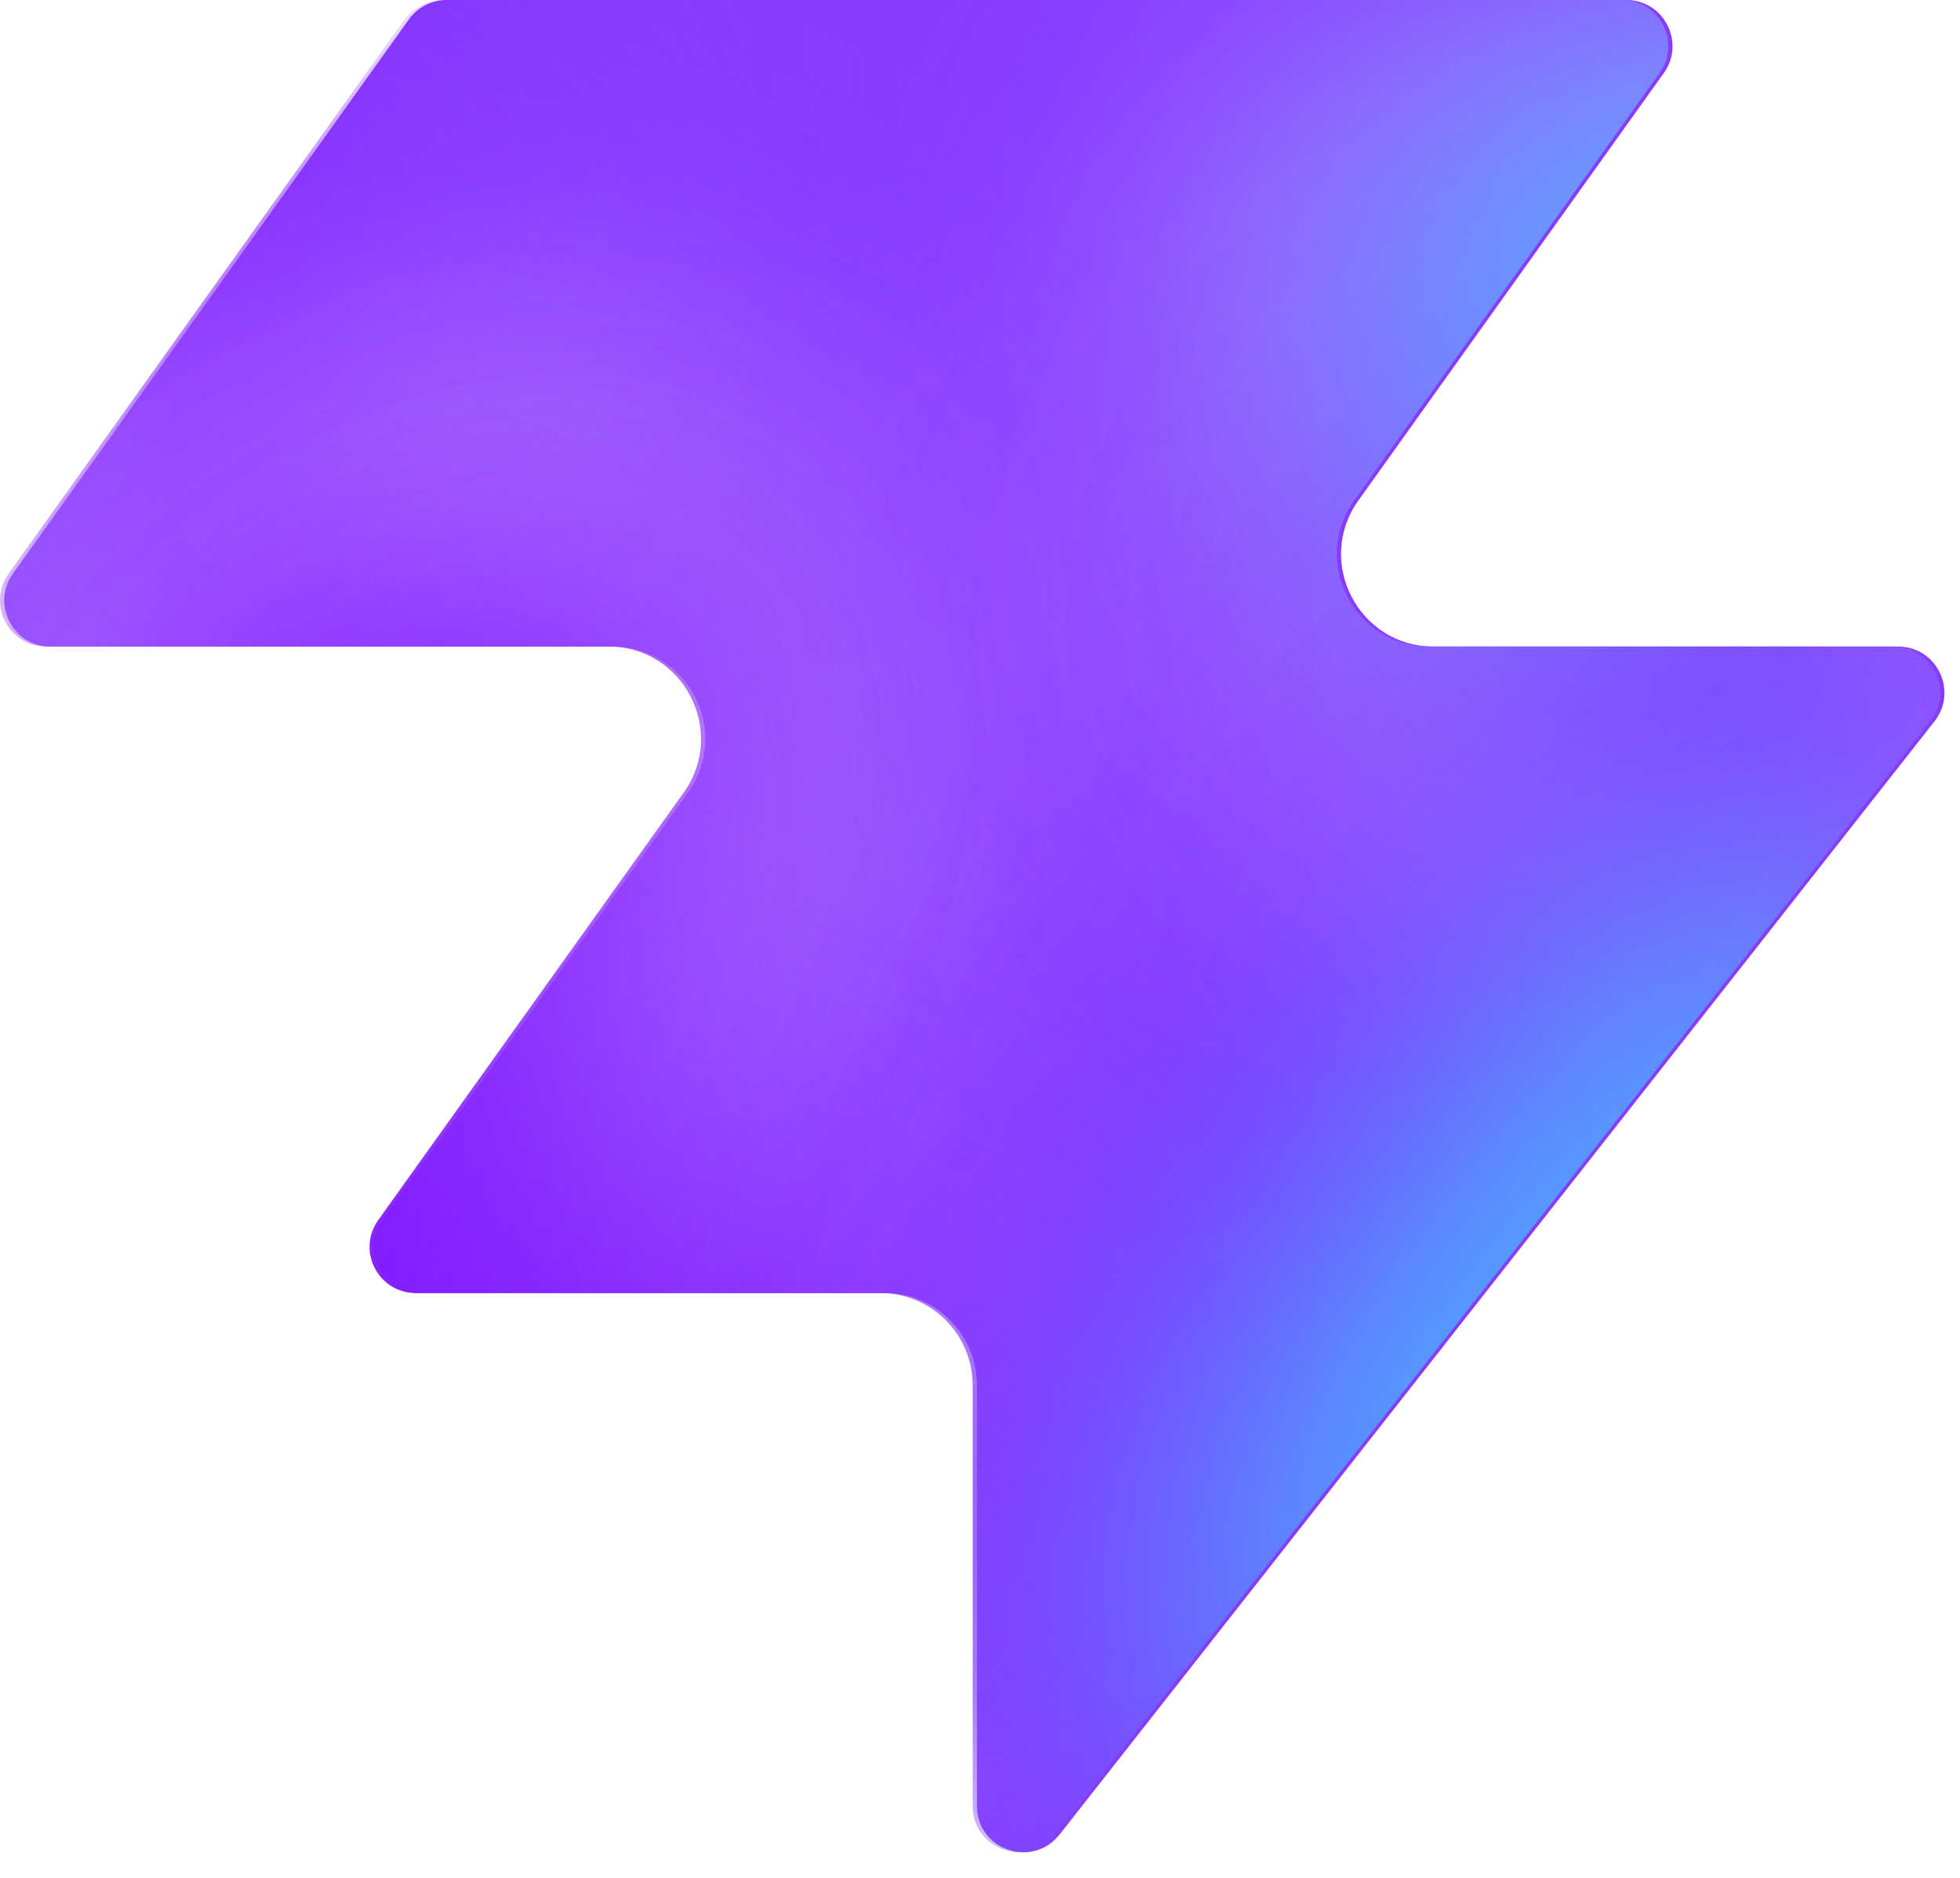
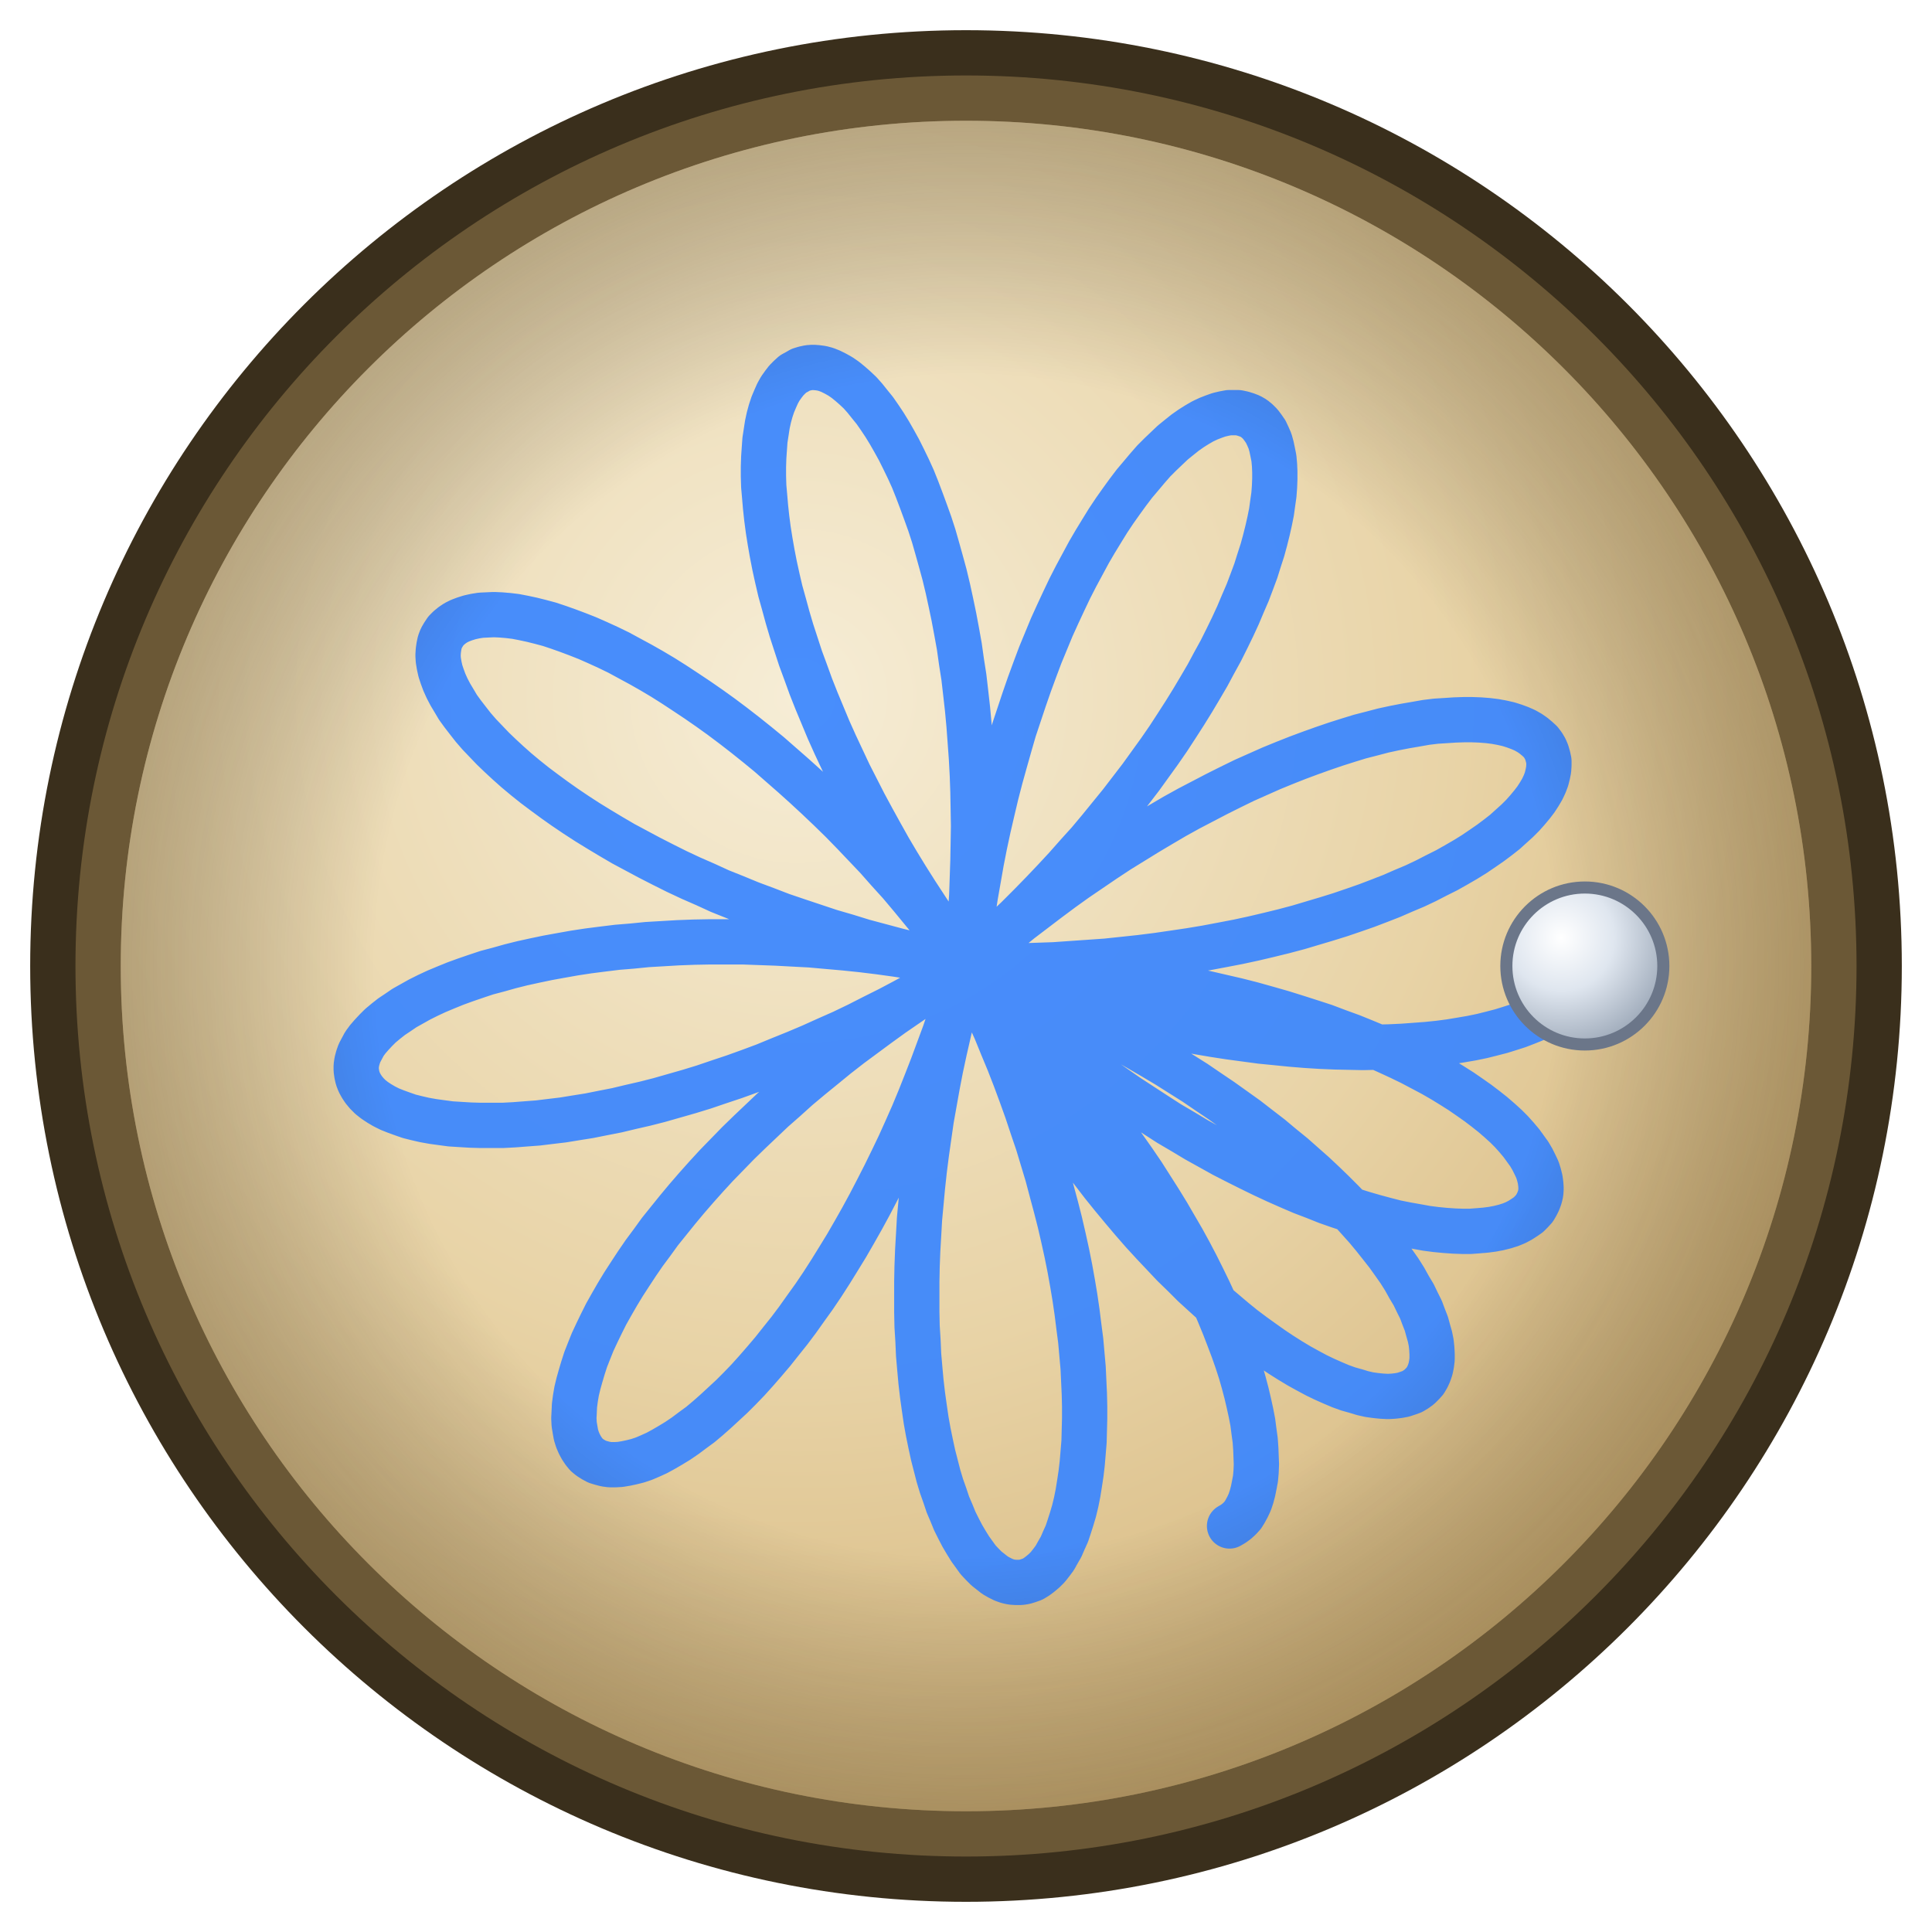
- <svg xmlns="http://www.w3.org/2000/svg" width="48" height="46" fill="none" viewBox="0 0 48 46">
-   <path fill="#863bff" d="M25.946 44.938c-.664.845-2.021.375-2.021-.698V33.937a2.26 2.26 0 0 0-2.262-2.262H10.287c-.92 0-1.456-1.04-.92-1.788l7.48-10.471c1.07-1.497 0-3.578-1.842-3.578H1.237c-.92 0-1.456-1.04-.92-1.788L10.013.474c.214-.297.556-.474.92-.474h28.894c.92 0 1.456 1.04.92 1.788l-7.48 10.471c-1.07 1.498 0 3.579 1.842 3.579h11.377c.943 0 1.473 1.088.89 1.83L25.947 44.94z" style="fill:#863bff;fill:color(display-p3 .525 .23 1);fill-opacity:1" />
-   <mask id="a" width="48" height="46" x="0" y="0" maskUnits="userSpaceOnUse" style="mask-type:alpha">
-     <path fill="#000" d="M25.842 44.938c-.664.844-2.021.375-2.021-.698V33.937a2.26 2.26 0 0 0-2.262-2.262H10.183c-.92 0-1.456-1.04-.92-1.788l7.48-10.471c1.07-1.498 0-3.579-1.842-3.579H1.133c-.92 0-1.456-1.04-.92-1.787L9.91.473c.214-.297.556-.474.92-.474h28.894c.92 0 1.456 1.04.92 1.788l-7.48 10.471c-1.07 1.498 0 3.578 1.842 3.578h11.377c.943 0 1.473 1.088.89 1.832L25.843 44.94z" style="fill:#000;fill-opacity:1" />
-   </mask>
-   <g mask="url(#a)">
-     <g filter="url(#b)">
-       <ellipse cx="5.508" cy="14.704" fill="#ede6ff" rx="5.508" ry="14.704" style="fill:#ede6ff;fill:color(display-p3 .927 .903 1);fill-opacity:1" transform="matrix(.00324 1 1 -.00324 -4.47 31.516)" />
-     </g>
-     <g filter="url(#c)">
-       <ellipse cx="10.399" cy="29.851" fill="#ede6ff" rx="10.399" ry="29.851" style="fill:#ede6ff;fill:color(display-p3 .927 .903 1);fill-opacity:1" transform="matrix(.00324 1 1 -.00324 -39.328 7.883)" />
-     </g>
-     <g filter="url(#d)">
-       <ellipse cx="5.508" cy="30.487" fill="#7e14ff" rx="5.508" ry="30.487" style="fill:#7e14ff;fill:color(display-p3 .492 .077 1);fill-opacity:1" transform="rotate(89.814 -25.913 -14.639)scale(1 -1)" />
-     </g>
-     <g filter="url(#e)">
-       <ellipse cx="5.508" cy="30.599" fill="#7e14ff" rx="5.508" ry="30.599" style="fill:#7e14ff;fill:color(display-p3 .492 .077 1);fill-opacity:1" transform="rotate(89.814 -32.644 -3.334)scale(1 -1)" />
-     </g>
-     <g filter="url(#f)">
-       <ellipse cx="5.508" cy="30.599" fill="#7e14ff" rx="5.508" ry="30.599" style="fill:#7e14ff;fill:color(display-p3 .492 .077 1);fill-opacity:1" transform="matrix(.00324 1 1 -.00324 -34.34 30.47)" />
-     </g>
-     <g filter="url(#g)">
-       <ellipse cx="14.072" cy="22.078" fill="#ede6ff" rx="14.072" ry="22.078" style="fill:#ede6ff;fill:color(display-p3 .927 .903 1);fill-opacity:1" transform="rotate(93.35 24.506 48.493)scale(-1 1)" />
-     </g>
-     <g filter="url(#h)">
-       <ellipse cx="3.47" cy="21.501" fill="#7e14ff" rx="3.47" ry="21.501" style="fill:#7e14ff;fill:color(display-p3 .492 .077 1);fill-opacity:1" transform="rotate(89.009 28.708 47.59)scale(-1 1)" />
-     </g>
-     <g filter="url(#i)">
-       <ellipse cx="3.47" cy="21.501" fill="#7e14ff" rx="3.47" ry="21.501" style="fill:#7e14ff;fill:color(display-p3 .492 .077 1);fill-opacity:1" transform="rotate(89.009 28.708 47.59)scale(-1 1)" />
-     </g>
-     <g filter="url(#j)">
-       <ellipse cx=".387" cy="8.972" fill="#7e14ff" rx="4.407" ry="29.108" style="fill:#7e14ff;fill:color(display-p3 .492 .077 1);fill-opacity:1" transform="rotate(39.51 .387 8.972)" />
-     </g>
-     <g filter="url(#k)">
-       <ellipse cx="47.523" cy="-6.092" fill="#7e14ff" rx="4.407" ry="29.108" style="fill:#7e14ff;fill:color(display-p3 .492 .077 1);fill-opacity:1" transform="rotate(37.892 47.523 -6.092)" />
-     </g>
-     <g filter="url(#l)">
-       <ellipse cx="41.412" cy="6.333" fill="#47bfff" rx="5.971" ry="9.665" style="fill:#47bfff;fill:color(display-p3 .28 .748 1);fill-opacity:1" transform="rotate(37.892 41.412 6.333)" />
-     </g>
-     <g filter="url(#m)">
-       <ellipse cx="-1.879" cy="38.332" fill="#7e14ff" rx="4.407" ry="29.108" style="fill:#7e14ff;fill:color(display-p3 .492 .077 1);fill-opacity:1" transform="rotate(37.892 -1.88 38.332)" />
-     </g>
-     <g filter="url(#n)">
-       <ellipse cx="-1.879" cy="38.332" fill="#7e14ff" rx="4.407" ry="29.108" style="fill:#7e14ff;fill:color(display-p3 .492 .077 1);fill-opacity:1" transform="rotate(37.892 -1.88 38.332)" />
-     </g>
-     <g filter="url(#o)">
-       <ellipse cx="35.651" cy="29.907" fill="#7e14ff" rx="4.407" ry="29.108" style="fill:#7e14ff;fill:color(display-p3 .492 .077 1);fill-opacity:1" transform="rotate(37.892 35.651 29.907)" />
-     </g>
-     <g filter="url(#p)">
-       <ellipse cx="38.418" cy="32.4" fill="#47bfff" rx="5.971" ry="15.297" style="fill:#47bfff;fill:color(display-p3 .28 .748 1);fill-opacity:1" transform="rotate(37.892 38.418 32.4)" />
-     </g>
-   </g>
+ <svg xmlns="http://www.w3.org/2000/svg" viewBox="0 0 64 64" role="img" aria-label="Theta Rho sand table">
  <defs>
-     <filter id="b" width="60.045" height="41.654" x="-19.77" y="16.149" color-interpolation-filters="sRGB" filterUnits="userSpaceOnUse">
-       <feFlood flood-opacity="0" result="BackgroundImageFix" />
-       <feBlend in="SourceGraphic" in2="BackgroundImageFix" result="shape" />
-       <feGaussianBlur result="effect1_foregroundBlur_2002_17158" stdDeviation="7.659" />
-     </filter>
-     <filter id="c" width="90.34" height="51.437" x="-54.613" y="-7.533" color-interpolation-filters="sRGB" filterUnits="userSpaceOnUse">
-       <feFlood flood-opacity="0" result="BackgroundImageFix" />
-       <feBlend in="SourceGraphic" in2="BackgroundImageFix" result="shape" />
-       <feGaussianBlur result="effect1_foregroundBlur_2002_17158" stdDeviation="7.659" />
-     </filter>
-     <filter id="d" width="79.355" height="29.4" x="-49.64" y="2.03" color-interpolation-filters="sRGB" filterUnits="userSpaceOnUse">
-       <feFlood flood-opacity="0" result="BackgroundImageFix" />
-       <feBlend in="SourceGraphic" in2="BackgroundImageFix" result="shape" />
-       <feGaussianBlur result="effect1_foregroundBlur_2002_17158" stdDeviation="4.596" />
-     </filter>
-     <filter id="e" width="79.579" height="29.4" x="-45.045" y="20.029" color-interpolation-filters="sRGB" filterUnits="userSpaceOnUse">
-       <feFlood flood-opacity="0" result="BackgroundImageFix" />
-       <feBlend in="SourceGraphic" in2="BackgroundImageFix" result="shape" />
-       <feGaussianBlur result="effect1_foregroundBlur_2002_17158" stdDeviation="4.596" />
-     </filter>
-     <filter id="f" width="79.579" height="29.4" x="-43.513" y="21.178" color-interpolation-filters="sRGB" filterUnits="userSpaceOnUse">
-       <feFlood flood-opacity="0" result="BackgroundImageFix" />
-       <feBlend in="SourceGraphic" in2="BackgroundImageFix" result="shape" />
-       <feGaussianBlur result="effect1_foregroundBlur_2002_17158" stdDeviation="4.596" />
-     </filter>
-     <filter id="g" width="74.749" height="58.852" x="15.756" y="-17.901" color-interpolation-filters="sRGB" filterUnits="userSpaceOnUse">
-       <feFlood flood-opacity="0" result="BackgroundImageFix" />
-       <feBlend in="SourceGraphic" in2="BackgroundImageFix" result="shape" />
-       <feGaussianBlur result="effect1_foregroundBlur_2002_17158" stdDeviation="7.659" />
-     </filter>
-     <filter id="h" width="61.377" height="25.362" x="23.548" y="2.284" color-interpolation-filters="sRGB" filterUnits="userSpaceOnUse">
-       <feFlood flood-opacity="0" result="BackgroundImageFix" />
-       <feBlend in="SourceGraphic" in2="BackgroundImageFix" result="shape" />
-       <feGaussianBlur result="effect1_foregroundBlur_2002_17158" stdDeviation="4.596" />
-     </filter>
-     <filter id="i" width="61.377" height="25.362" x="23.548" y="2.284" color-interpolation-filters="sRGB" filterUnits="userSpaceOnUse">
-       <feFlood flood-opacity="0" result="BackgroundImageFix" />
-       <feBlend in="SourceGraphic" in2="BackgroundImageFix" result="shape" />
-       <feGaussianBlur result="effect1_foregroundBlur_2002_17158" stdDeviation="4.596" />
-     </filter>
-     <filter id="j" width="56.045" height="63.649" x="-27.636" y="-22.853" color-interpolation-filters="sRGB" filterUnits="userSpaceOnUse">
-       <feFlood flood-opacity="0" result="BackgroundImageFix" />
-       <feBlend in="SourceGraphic" in2="BackgroundImageFix" result="shape" />
-       <feGaussianBlur result="effect1_foregroundBlur_2002_17158" stdDeviation="4.596" />
-     </filter>
-     <filter id="k" width="54.814" height="64.646" x="20.116" y="-38.415" color-interpolation-filters="sRGB" filterUnits="userSpaceOnUse">
-       <feFlood flood-opacity="0" result="BackgroundImageFix" />
-       <feBlend in="SourceGraphic" in2="BackgroundImageFix" result="shape" />
-       <feGaussianBlur result="effect1_foregroundBlur_2002_17158" stdDeviation="4.596" />
-     </filter>
-     <filter id="l" width="33.541" height="35.313" x="24.641" y="-11.323" color-interpolation-filters="sRGB" filterUnits="userSpaceOnUse">
-       <feFlood flood-opacity="0" result="BackgroundImageFix" />
-       <feBlend in="SourceGraphic" in2="BackgroundImageFix" result="shape" />
-       <feGaussianBlur result="effect1_foregroundBlur_2002_17158" stdDeviation="4.596" />
-     </filter>
-     <filter id="m" width="54.814" height="64.646" x="-29.286" y="6.009" color-interpolation-filters="sRGB" filterUnits="userSpaceOnUse">
-       <feFlood flood-opacity="0" result="BackgroundImageFix" />
-       <feBlend in="SourceGraphic" in2="BackgroundImageFix" result="shape" />
-       <feGaussianBlur result="effect1_foregroundBlur_2002_17158" stdDeviation="4.596" />
-     </filter>
-     <filter id="n" width="54.814" height="64.646" x="-29.286" y="6.009" color-interpolation-filters="sRGB" filterUnits="userSpaceOnUse">
-       <feFlood flood-opacity="0" result="BackgroundImageFix" />
-       <feBlend in="SourceGraphic" in2="BackgroundImageFix" result="shape" />
-       <feGaussianBlur result="effect1_foregroundBlur_2002_17158" stdDeviation="4.596" />
-     </filter>
-     <filter id="o" width="54.814" height="64.646" x="8.244" y="-2.416" color-interpolation-filters="sRGB" filterUnits="userSpaceOnUse">
-       <feFlood flood-opacity="0" result="BackgroundImageFix" />
-       <feBlend in="SourceGraphic" in2="BackgroundImageFix" result="shape" />
-       <feGaussianBlur result="effect1_foregroundBlur_2002_17158" stdDeviation="4.596" />
-     </filter>
-     <filter id="p" width="39.409" height="43.623" x="18.713" y="10.588" color-interpolation-filters="sRGB" filterUnits="userSpaceOnUse">
-       <feFlood flood-opacity="0" result="BackgroundImageFix" />
-       <feBlend in="SourceGraphic" in2="BackgroundImageFix" result="shape" />
-       <feGaussianBlur result="effect1_foregroundBlur_2002_17158" stdDeviation="4.596" />
-     </filter>
+     <radialGradient id="sand" cx="40%" cy="34%" r="72%">
+       <stop offset="0%" stop-color="#f6edd6" />
+       <stop offset="55%" stop-color="#e8d3a6" />
+       <stop offset="100%" stop-color="#d2b277" />
+     </radialGradient>
+     <radialGradient id="ball" cx="35%" cy="32%" r="75%">
+       <stop offset="0%" stop-color="#ffffff" />
+       <stop offset="45%" stop-color="#dfe6ef" />
+       <stop offset="100%" stop-color="#9aa6b6" />
+     </radialGradient>
+     <radialGradient id="vignette" cx="50%" cy="50%" r="50%">
+       <stop offset="70%" stop-color="#000000" stop-opacity="0" />
+       <stop offset="100%" stop-color="#3a2c12" stop-opacity="0.28" />
+     </radialGradient>
  </defs>
+   <circle cx="32" cy="32" r="31" fill="#3a2f1c" />
+   <circle cx="32" cy="32" r="29.5" fill="#6b5836" />
+   <circle cx="32" cy="32" r="28" fill="url(#sand)" />
+   <path d="M52.50 32.00 L52.49 32.14 L52.46 32.28 L52.42 32.41 L52.36 32.55 L52.28 32.68 L52.18 32.82 L52.07 32.95 L51.94 33.08 L51.79 33.20 L51.62 33.32 L51.44 33.44 L51.24 33.56 L51.03 33.67 L50.80 33.78 L50.55 33.88 L50.29 33.98 L50.01 34.07 L49.72 34.16 L49.41 34.24 L49.09 34.32 L48.75 34.39 L48.40 34.45 L48.04 34.51 L47.66 34.56 L47.27 34.60 L46.87 34.63 L46.46 34.66 L46.03 34.68 L45.60 34.69 L45.15 34.70 L44.69 34.69 L44.23 34.68 L43.75 34.66 L43.27 34.63 L42.78 34.59 L42.28 34.54 L41.77 34.49 L41.25 34.42 L40.73 34.35 L40.21 34.27 L39.68 34.18 L39.14 34.08 L38.60 33.97 L38.06 33.85 L37.51 33.73 L36.96 33.59 L36.41 33.45 L35.86 33.29 L35.31 33.13 L34.75 32.96 L34.20 32.79 L33.65 32.60 L33.10 32.41 L32.55 32.21 L32.00 32.00 L32.54 32.22 L33.09 32.44 L33.62 32.67 L34.15 32.90 L34.68 33.15 L35.20 33.40 L35.72 33.65 L36.23 33.91 L36.73 34.18 L37.23 34.45 L37.72 34.73 L38.20 35.01 L38.67 35.29 L39.13 35.58 L39.59 35.87 L40.03 36.17 L40.46 36.46 L40.88 36.76 L41.30 37.06 L41.70 37.37 L42.09 37.67 L42.46 37.98 L42.83 38.28 L43.18 38.59 L43.52 38.89 L43.85 39.20 L44.16 39.50 L44.46 39.80 L44.75 40.10 L45.02 40.40 L45.28 40.69 L45.52 40.98 L45.75 41.27 L45.97 41.55 L46.17 41.83 L46.36 42.10 L46.53 42.37 L46.68 42.64 L46.83 42.89 L46.95 43.14 L47.07 43.38 L47.16 43.62 L47.25 43.85 L47.31 44.07 L47.37 44.28 L47.41 44.48 L47.43 44.67 L47.44 44.85 L47.44 45.03 L47.42 45.19 L47.39 45.34 L47.34 45.49 L47.28 45.62 L47.21 45.74 L47.12 45.84 L47.02 45.94 L46.91 46.02 L46.78 46.10 L46.64 46.15 L46.49 46.20 L46.33 46.23 L46.16 46.25 L45.98 46.26 L45.78 46.25 L45.58 46.23 L45.36 46.20 L45.14 46.15 L44.91 46.08 L44.66 46.01 L44.41 45.92 L44.15 45.81 L43.88 45.69 L43.61 45.56 L43.33 45.41 L43.04 45.25 L42.74 45.07 L42.44 44.88 L42.14 44.68 L41.83 44.46 L41.51 44.23 L41.19 43.99 L40.87 43.73 L40.54 43.45 L40.21 43.17 L39.88 42.87 L39.54 42.56 L39.21 42.23 L38.87 41.90 L38.54 41.55 L38.20 41.19 L37.86 40.82 L37.52 40.43 L37.19 40.04 L36.85 39.63 L36.52 39.22 L36.19 38.79 L35.86 38.36 L35.54 37.91 L35.22 37.46 L34.90 36.99 L34.59 36.52 L34.28 36.05 L33.97 35.56 L33.67 35.07 L33.38 34.57 L33.09 34.07 L32.81 33.56 L32.53 33.04 L32.26 32.52 L32.00 32.00 L32.26 32.53 L32.50 33.06 L32.74 33.59 L32.98 34.12 L33.20 34.66 L33.42 35.19 L33.63 35.73 L33.83 36.27 L34.02 36.80 L34.20 37.34 L34.38 37.87 L34.54 38.40 L34.70 38.93 L34.84 39.46 L34.98 39.98 L35.11 40.49 L35.23 41.01 L35.34 41.51 L35.44 42.01 L35.53 42.51 L35.61 42.99 L35.68 43.47 L35.74 43.95 L35.80 44.41 L35.84 44.86 L35.88 45.31 L35.90 45.74 L35.92 46.17 L35.93 46.58 L35.93 46.99 L35.92 47.38 L35.91 47.76 L35.88 48.12 L35.85 48.48 L35.81 48.82 L35.76 49.15 L35.71 49.46 L35.65 49.76 L35.58 50.05 L35.50 50.32 L35.42 50.57 L35.34 50.81 L35.24 51.03 L35.15 51.24 L35.04 51.43 L34.94 51.61 L34.82 51.77 L34.71 51.91 L34.59 52.03 L34.46 52.14 L34.34 52.23 L34.21 52.31 L34.07 52.36 L33.94 52.40 L33.80 52.42 L33.66 52.42 L33.52 52.41 L33.38 52.38 L33.24 52.33 L33.10 52.26 L32.96 52.18 L32.82 52.07 L32.68 51.96 L32.54 51.82 L32.40 51.67 L32.27 51.49 L32.14 51.31 L32.01 51.10 L31.88 50.88 L31.76 50.65 L31.63 50.39 L31.52 50.12 L31.40 49.84 L31.30 49.54 L31.19 49.23 L31.09 48.90 L31.00 48.55 L30.91 48.20 L30.83 47.83 L30.75 47.44 L30.68 47.05 L30.62 46.64 L30.56 46.21 L30.51 45.78 L30.47 45.34 L30.43 44.88 L30.41 44.42 L30.38 43.94 L30.37 43.46 L30.37 42.96 L30.37 42.46 L30.38 41.95 L30.40 41.43 L30.43 40.91 L30.46 40.38 L30.51 39.84 L30.56 39.30 L30.62 38.75 L30.69 38.20 L30.77 37.64 L30.85 37.08 L30.95 36.52 L31.05 35.96 L31.16 35.39 L31.28 34.83 L31.41 34.26 L31.54 33.69 L31.69 33.13 L31.84 32.56 L32.00 32.00 L31.83 32.56 L31.66 33.12 L31.48 33.67 L31.29 34.23 L31.09 34.77 L30.89 35.31 L30.68 35.85 L30.47 36.38 L30.25 36.91 L30.02 37.43 L29.79 37.94 L29.55 38.44 L29.31 38.93 L29.06 39.42 L28.81 39.90 L28.56 40.36 L28.30 40.82 L28.04 41.27 L27.77 41.71 L27.51 42.13 L27.24 42.55 L26.97 42.95 L26.69 43.34 L26.42 43.72 L26.15 44.08 L25.87 44.43 L25.60 44.77 L25.32 45.10 L25.05 45.41 L24.78 45.71 L24.51 45.99 L24.24 46.26 L23.97 46.51 L23.71 46.75 L23.45 46.98 L23.20 47.19 L22.94 47.38 L22.70 47.56 L22.45 47.73 L22.22 47.87 L21.98 48.01 L21.76 48.13 L21.54 48.23 L21.33 48.32 L21.12 48.39 L20.92 48.44 L20.73 48.48 L20.55 48.51 L20.38 48.52 L20.21 48.52 L20.06 48.50 L19.91 48.46 L19.78 48.42 L19.65 48.35 L19.54 48.28 L19.43 48.19 L19.34 48.08 L19.26 47.96 L19.19 47.83 L19.13 47.69 L19.08 47.53 L19.05 47.36 L19.02 47.18 L19.01 46.98 L19.02 46.78 L19.03 46.56 L19.06 46.33 L19.10 46.09 L19.16 45.84 L19.23 45.59 L19.31 45.32 L19.40 45.04 L19.51 44.76 L19.63 44.46 L19.77 44.16 L19.92 43.85 L20.08 43.53 L20.26 43.21 L20.45 42.88 L20.65 42.55 L20.87 42.21 L21.10 41.86 L21.34 41.51 L21.60 41.16 L21.86 40.80 L22.15 40.44 L22.44 40.08 L22.74 39.72 L23.06 39.35 L23.39 38.98 L23.73 38.61 L24.09 38.24 L24.45 37.87 L24.82 37.51 L25.21 37.14 L25.60 36.77 L26.01 36.41 L26.42 36.04 L26.85 35.68 L27.28 35.33 L27.72 34.97 L28.17 34.62 L28.63 34.28 L29.09 33.94 L29.56 33.60 L30.04 33.27 L30.52 32.94 L31.01 32.62 L31.50 32.31 L32.00 32.00 L31.50 32.30 L30.99 32.59 L30.48 32.88 L29.97 33.16 L29.46 33.43 L28.94 33.69 L28.43 33.95 L27.91 34.20 L27.39 34.43 L26.88 34.66 L26.36 34.88 L25.84 35.09 L25.33 35.30 L24.82 35.49 L24.32 35.67 L23.81 35.84 L23.31 36.01 L22.82 36.16 L22.33 36.30 L21.84 36.44 L21.37 36.56 L20.89 36.67 L20.43 36.78 L19.97 36.87 L19.52 36.96 L19.08 37.03 L18.65 37.10 L18.23 37.15 L17.82 37.20 L17.42 37.23 L17.03 37.26 L16.65 37.28 L16.28 37.28 L15.92 37.28 L15.58 37.27 L15.25 37.25 L14.93 37.23 L14.63 37.19 L14.34 37.15 L14.06 37.10 L13.80 37.04 L13.56 36.98 L13.33 36.90 L13.11 36.82 L12.91 36.74 L12.73 36.65 L12.56 36.55 L12.41 36.45 L12.27 36.34 L12.15 36.22 L12.05 36.10 L11.97 35.98 L11.90 35.85 L11.85 35.72 L11.82 35.59 L11.80 35.45 L11.80 35.31 L11.82 35.17 L11.86 35.02 L11.91 34.88 L11.99 34.73 L12.07 34.58 L12.18 34.43 L12.31 34.28 L12.45 34.13 L12.60 33.98 L12.78 33.83 L12.97 33.68 L13.18 33.54 L13.40 33.39 L13.65 33.25 L13.90 33.11 L14.18 32.97 L14.46 32.84 L14.77 32.71 L15.09 32.58 L15.42 32.46 L15.77 32.34 L16.13 32.22 L16.51 32.12 L16.90 32.01 L17.30 31.91 L17.71 31.82 L18.14 31.73 L18.58 31.65 L19.03 31.57 L19.49 31.50 L19.96 31.44 L20.45 31.38 L20.94 31.34 L21.44 31.29 L21.95 31.26 L22.46 31.23 L22.99 31.21 L23.52 31.20 L24.06 31.20 L24.61 31.20 L25.16 31.22 L25.71 31.24 L26.27 31.27 L26.84 31.30 L27.40 31.35 L27.97 31.40 L28.55 31.46 L29.12 31.53 L29.70 31.61 L30.27 31.70 L30.85 31.79 L31.42 31.89 L32.00 32.00 L31.43 31.88 L30.85 31.76 L30.29 31.63 L29.72 31.49 L29.16 31.34 L28.60 31.19 L28.05 31.02 L27.50 30.86 L26.96 30.68 L26.42 30.50 L25.89 30.32 L25.37 30.12 L24.86 29.93 L24.35 29.72 L23.85 29.52 L23.37 29.30 L22.89 29.09 L22.42 28.87 L21.96 28.64 L21.51 28.41 L21.08 28.18 L20.65 27.95 L20.24 27.71 L19.84 27.47 L19.45 27.23 L19.08 26.99 L18.71 26.74 L18.37 26.50 L18.03 26.25 L17.71 26.01 L17.41 25.77 L17.11 25.52 L16.84 25.28 L16.58 25.04 L16.33 24.80 L16.10 24.56 L15.88 24.33 L15.68 24.10 L15.50 23.87 L15.33 23.65 L15.17 23.43 L15.04 23.21 L14.92 23.01 L14.81 22.80 L14.72 22.60 L14.65 22.41 L14.59 22.23 L14.55 22.05 L14.52 21.87 L14.51 21.71 L14.52 21.55 L14.54 21.41 L14.57 21.27 L14.62 21.14 L14.69 21.02 L14.77 20.90 L14.87 20.80 L14.98 20.71 L15.10 20.63 L15.24 20.56 L15.40 20.50 L15.56 20.45 L15.74 20.41 L15.93 20.38 L16.14 20.37 L16.36 20.36 L16.59 20.37 L16.83 20.39 L17.08 20.42 L17.34 20.47 L17.62 20.53 L17.90 20.60 L18.20 20.68 L18.50 20.78 L18.81 20.89 L19.13 21.01 L19.46 21.14 L19.80 21.29 L20.15 21.45 L20.50 21.62 L20.85 21.81 L21.22 22.01 L21.59 22.22 L21.96 22.44 L22.34 22.68 L22.72 22.93 L23.11 23.19 L23.50 23.46 L23.89 23.74 L24.29 24.04 L24.69 24.35 L25.09 24.67 L25.48 24.99 L25.88 25.34 L26.28 25.69 L26.68 26.05 L27.08 26.42 L27.48 26.80 L27.88 27.19 L28.27 27.59 L28.66 28.00 L29.05 28.41 L29.43 28.84 L29.82 29.27 L30.19 29.71 L30.56 30.16 L30.93 30.61 L31.29 31.07 L31.65 31.53 L32.00 32.00 L31.66 31.53 L31.32 31.05 L30.99 30.57 L30.67 30.08 L30.35 29.59 L30.04 29.10 L29.74 28.61 L29.45 28.12 L29.17 27.62 L28.90 27.13 L28.63 26.63 L28.38 26.14 L28.13 25.65 L27.90 25.16 L27.67 24.67 L27.45 24.18 L27.25 23.70 L27.05 23.22 L26.86 22.74 L26.69 22.27 L26.52 21.81 L26.37 21.35 L26.22 20.89 L26.09 20.45 L25.97 20.01 L25.85 19.58 L25.75 19.15 L25.66 18.74 L25.58 18.33 L25.51 17.93 L25.45 17.55 L25.40 17.17 L25.36 16.80 L25.33 16.45 L25.30 16.11 L25.29 15.78 L25.29 15.46 L25.30 15.15 L25.32 14.86 L25.34 14.58 L25.38 14.32 L25.42 14.06 L25.47 13.83 L25.53 13.61 L25.60 13.40 L25.68 13.21 L25.76 13.03 L25.85 12.87 L25.95 12.73 L26.05 12.60 L26.16 12.49 L26.27 12.39 L26.40 12.32 L26.52 12.25 L26.65 12.21 L26.79 12.18 L26.93 12.17 L27.07 12.18 L27.22 12.20 L27.37 12.24 L27.52 12.30 L27.68 12.38 L27.84 12.47 L28.00 12.58 L28.16 12.71 L28.32 12.85 L28.49 13.01 L28.65 13.19 L28.81 13.39 L28.98 13.60 L29.14 13.83 L29.30 14.07 L29.46 14.33 L29.62 14.61 L29.78 14.90 L29.93 15.20 L30.09 15.53 L30.24 15.86 L30.38 16.21 L30.52 16.58 L30.66 16.96 L30.80 17.35 L30.93 17.75 L31.05 18.17 L31.17 18.60 L31.29 19.04 L31.40 19.50 L31.50 19.96 L31.60 20.44 L31.69 20.92 L31.78 21.42 L31.85 21.92 L31.93 22.43 L31.99 22.95 L32.05 23.48 L32.10 24.02 L32.14 24.56 L32.18 25.11 L32.21 25.67 L32.23 26.23 L32.24 26.79 L32.25 27.36 L32.24 27.94 L32.23 28.51 L32.21 29.09 L32.19 29.67 L32.15 30.25 L32.11 30.83 L32.06 31.42 L32.00 32.00 L32.07 31.42 L32.14 30.84 L32.22 30.26 L32.31 29.68 L32.41 29.11 L32.51 28.54 L32.62 27.98 L32.74 27.42 L32.87 26.86 L33.00 26.31 L33.14 25.77 L33.29 25.23 L33.44 24.70 L33.59 24.18 L33.76 23.67 L33.93 23.16 L34.10 22.67 L34.28 22.18 L34.46 21.70 L34.65 21.24 L34.84 20.78 L35.04 20.34 L35.24 19.91 L35.44 19.49 L35.65 19.08 L35.86 18.69 L36.07 18.30 L36.28 17.94 L36.50 17.58 L36.71 17.24 L36.93 16.91 L37.15 16.60 L37.36 16.31 L37.58 16.02 L37.80 15.76 L38.01 15.51 L38.22 15.27 L38.44 15.05 L38.65 14.85 L38.85 14.66 L39.06 14.49 L39.26 14.33 L39.46 14.19 L39.65 14.07 L39.84 13.96 L40.03 13.87 L40.21 13.80 L40.38 13.74 L40.55 13.70 L40.71 13.67 L40.87 13.67 L41.02 13.67 L41.16 13.70 L41.29 13.74 L41.42 13.79 L41.54 13.86 L41.65 13.95 L41.75 14.05 L41.84 14.17 L41.93 14.30 L42.00 14.45 L42.07 14.61 L42.12 14.79 L42.16 14.98 L42.20 15.18 L42.22 15.40 L42.23 15.63 L42.23 15.87 L42.22 16.12 L42.20 16.39 L42.16 16.67 L42.12 16.96 L42.06 17.26 L41.99 17.57 L41.91 17.89 L41.82 18.22 L41.71 18.56 L41.60 18.91 L41.47 19.26 L41.33 19.63 L41.17 20.00 L41.01 20.38 L40.83 20.77 L40.64 21.16 L40.44 21.56 L40.22 21.96 L40.00 22.37 L39.76 22.78 L39.51 23.20 L39.25 23.62 L38.98 24.04 L38.70 24.47 L38.41 24.89 L38.10 25.32 L37.79 25.75 L37.46 26.18 L37.13 26.61 L36.78 27.04 L36.43 27.47 L36.07 27.90 L35.69 28.32 L35.31 28.75 L34.92 29.17 L34.53 29.58 L34.12 30.00 L33.71 30.41 L33.29 30.81 L32.87 31.21 L32.44 31.61 L32.00 32.00 L32.44 31.62 L32.89 31.24 L33.34 30.87 L33.79 30.50 L34.25 30.15 L34.71 29.80 L35.18 29.45 L35.64 29.12 L36.11 28.80 L36.58 28.48 L37.05 28.17 L37.52 27.88 L37.99 27.59 L38.46 27.31 L38.92 27.04 L39.39 26.78 L39.85 26.54 L40.31 26.30 L40.77 26.07 L41.22 25.85 L41.67 25.65 L42.12 25.45 L42.56 25.27 L42.99 25.10 L43.42 24.94 L43.84 24.79 L44.25 24.65 L44.66 24.52 L45.05 24.40 L45.44 24.30 L45.82 24.20 L46.19 24.12 L46.55 24.05 L46.90 23.99 L47.24 23.93 L47.57 23.89 L47.89 23.87 L48.19 23.85 L48.49 23.84 L48.77 23.84 L49.03 23.85 L49.29 23.87 L49.53 23.90 L49.75 23.94 L49.97 23.99 L50.16 24.05 L50.35 24.12 L50.51 24.19 L50.67 24.28 L50.80 24.37 L50.92 24.47 L51.03 24.57 L51.12 24.69 L51.19 24.81 L51.24 24.93 L51.28 25.07 L51.31 25.21 L51.31 25.35 L51.30 25.50 L51.27 25.65 L51.23 25.81 L51.17 25.97 L51.09 26.14 L50.99 26.31 L50.88 26.48 L50.75 26.65 L50.60 26.83 L50.44 27.01 L50.26 27.19 L50.06 27.37 L49.85 27.56 L49.62 27.74 L49.38 27.92 L49.12 28.10 L48.84 28.29 L48.55 28.47 L48.24 28.65 L47.92 28.83 L47.58 29.00 L47.23 29.18 L46.87 29.35 L46.49 29.51 L46.10 29.68 L45.69 29.84 L45.27 30.00 L44.84 30.15 L44.40 30.30 L43.95 30.44 L43.48 30.58 L43.01 30.72 L42.52 30.85 L42.03 30.97 L41.52 31.09 L41.01 31.20 L40.49 31.30 L39.96 31.40 L39.42 31.49 L38.88 31.57 L38.33 31.65 L37.77 31.72 L37.21 31.78 L36.64 31.84 L36.07 31.88 L35.49 31.92 L34.92 31.96 L34.34 31.98 L33.75 32.00 L33.17 32.01 L32.59 32.01 L32.00 32.00 L32.59 32.01 L33.17 32.04 L33.75 32.07 L34.33 32.11 L34.91 32.15 L35.49 32.21 L36.06 32.27 L36.63 32.34 L37.20 32.41 L37.75 32.50 L38.31 32.59 L38.85 32.69 L39.40 32.79 L39.93 32.90 L40.45 33.02 L40.97 33.14 L41.48 33.27 L41.98 33.41 L42.47 33.55 L42.95 33.70 L43.42 33.85 L43.88 34.00 L44.33 34.17 L44.77 34.33 L45.19 34.50 L45.60 34.67 L46.00 34.85 L46.39 35.03 L46.76 35.21 L47.12 35.40 L47.46 35.58 L47.79 35.77 L48.10 35.96 L48.40 36.15 L48.69 36.35 L48.96 36.54 L49.21 36.73 L49.45 36.92 L49.67 37.11 L49.88 37.30 L50.07 37.49 L50.24 37.68 L50.40 37.87 L50.53 38.05 L50.66 38.23 L50.76 38.40 L50.85 38.58 L50.93 38.75 L50.98 38.91 L51.02 39.07 L51.04 39.22 L51.05 39.37 L51.04 39.52 L51.01 39.65 L50.96 39.79 L50.90 39.91 L50.83 40.03 L50.73 40.14 L50.63 40.24 L50.50 40.33 L50.36 40.42 L50.21 40.50 L50.04 40.57 L49.85 40.63 L49.65 40.68 L49.44 40.72 L49.21 40.75 L48.97 40.77 L48.71 40.79 L48.45 40.79 L48.17 40.78 L47.88 40.76 L47.57 40.73 L47.26 40.69 L46.93 40.63 L46.59 40.57 L46.24 40.50 L45.89 40.41 L45.52 40.31 L45.14 40.20 L44.76 40.08 L44.36 39.95 L43.96 39.81 L43.56 39.65 L43.14 39.49 L42.72 39.31 L42.29 39.12 L41.86 38.92 L41.43 38.71 L40.99 38.49 L40.54 38.26 L40.09 38.01 L39.64 37.76 L39.19 37.49 L38.73 37.22 L38.28 36.93 L37.82 36.63 L37.36 36.33 L36.90 36.01 L36.44 35.69 L35.99 35.36 L35.53 35.01 L35.08 34.66 L34.63 34.30 L34.18 33.94 L33.74 33.56 L33.30 33.18 L32.86 32.79 L32.43 32.40 L32.00 32.00 L32.42 32.41 L32.84 32.82 L33.25 33.23 L33.65 33.66 L34.05 34.08 L34.43 34.51 L34.81 34.94 L35.19 35.38 L35.55 35.81 L35.91 36.25 L36.25 36.69 L36.59 37.14 L36.92 37.58 L37.24 38.02 L37.55 38.46 L37.85 38.90 L38.13 39.34 L38.41 39.78 L38.68 40.22 L38.93 40.65 L39.18 41.08 L39.41 41.50 L39.63 41.92 L39.84 42.34 L40.04 42.75 L40.23 43.16 L40.40 43.56 L40.56 43.95 L40.71 44.34 L40.85 44.71 L40.98 45.08 L41.10 45.45 L41.20 45.80 L41.29 46.14 L41.37 46.48 L41.44 46.80 L41.50 47.11 L41.54 47.42 L41.58 47.71 L41.60 47.99 L41.61 48.25 L41.62 48.51 L41.61 48.75 L41.59 48.98 L41.55 49.19 L41.51 49.39 L41.46 49.58 L41.40 49.76 L41.33 49.91 L41.25 50.06 L41.17 50.19 L41.07 50.30 L40.96 50.40 L40.85 50.48 L40.73 50.55" fill="none" stroke="#3a86ff" stroke-width="1.5" stroke-linecap="round" stroke-linejoin="round" opacity="0.92" />
+   <circle cx="32" cy="32" r="28" fill="url(#vignette)" />
+   <circle cx="52.50" cy="32.00" r="2.6" fill="url(#ball)" stroke="#6b7689" stroke-width="0.4" />
</svg>
